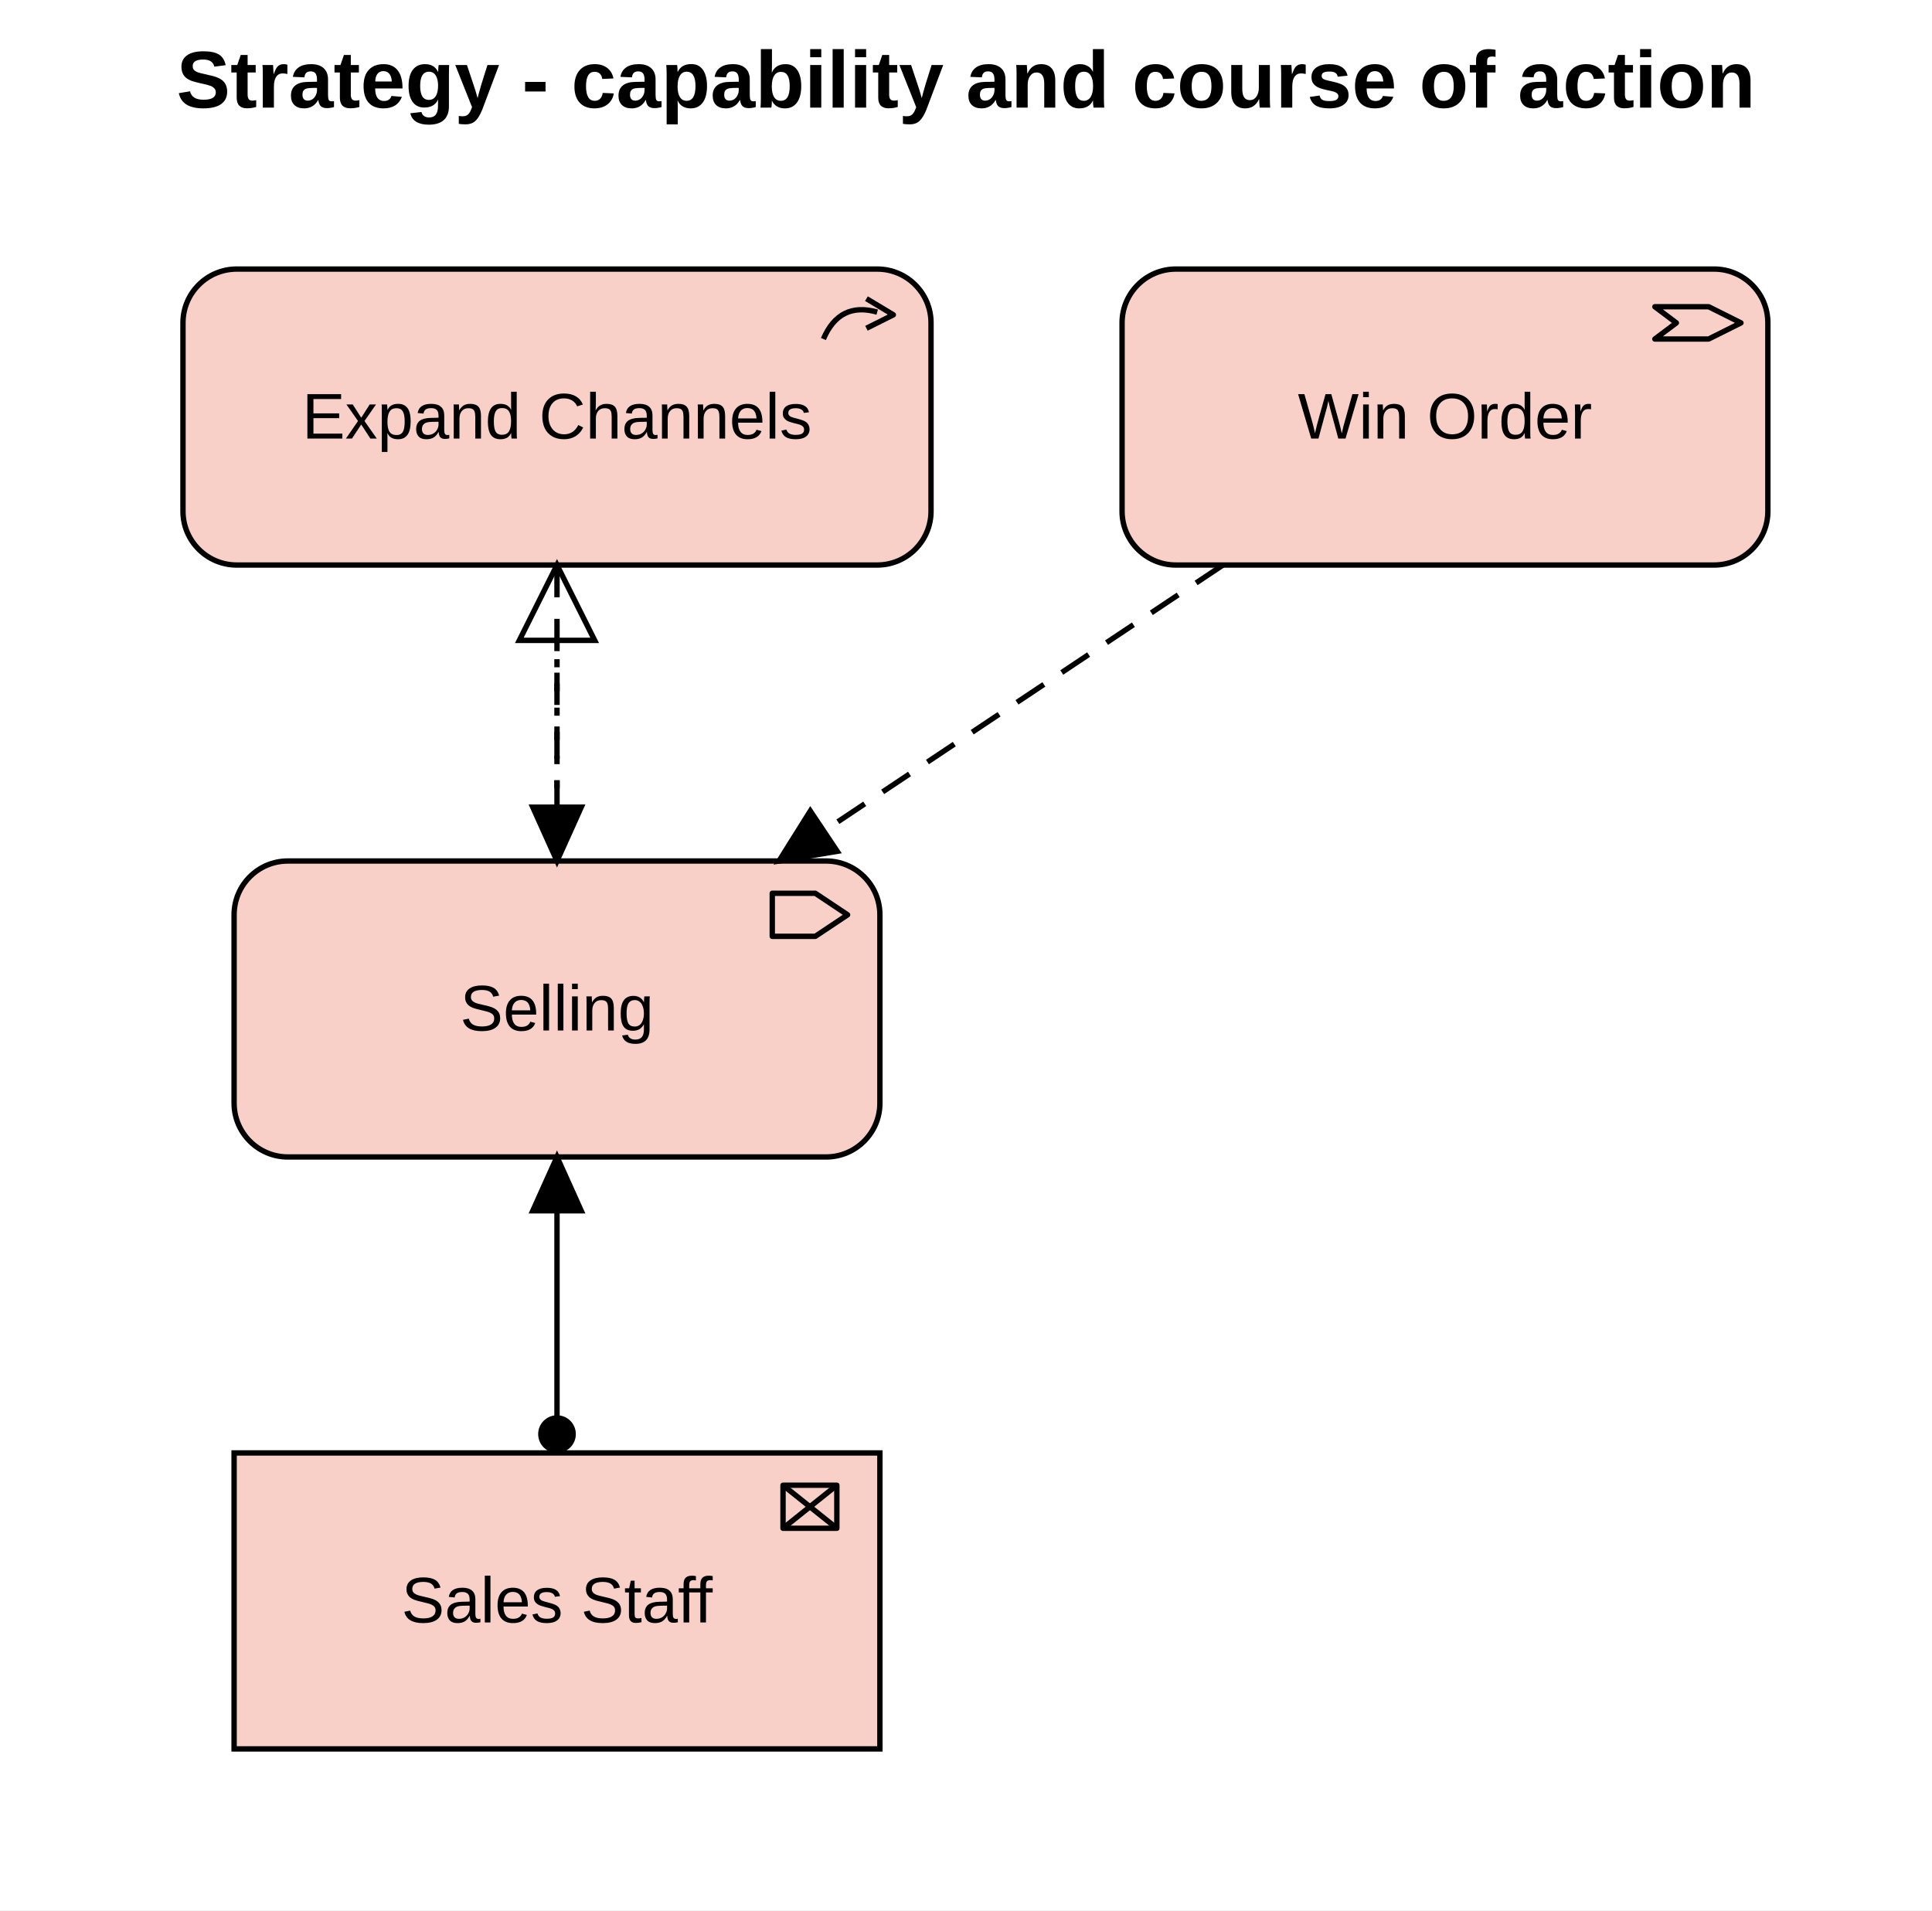
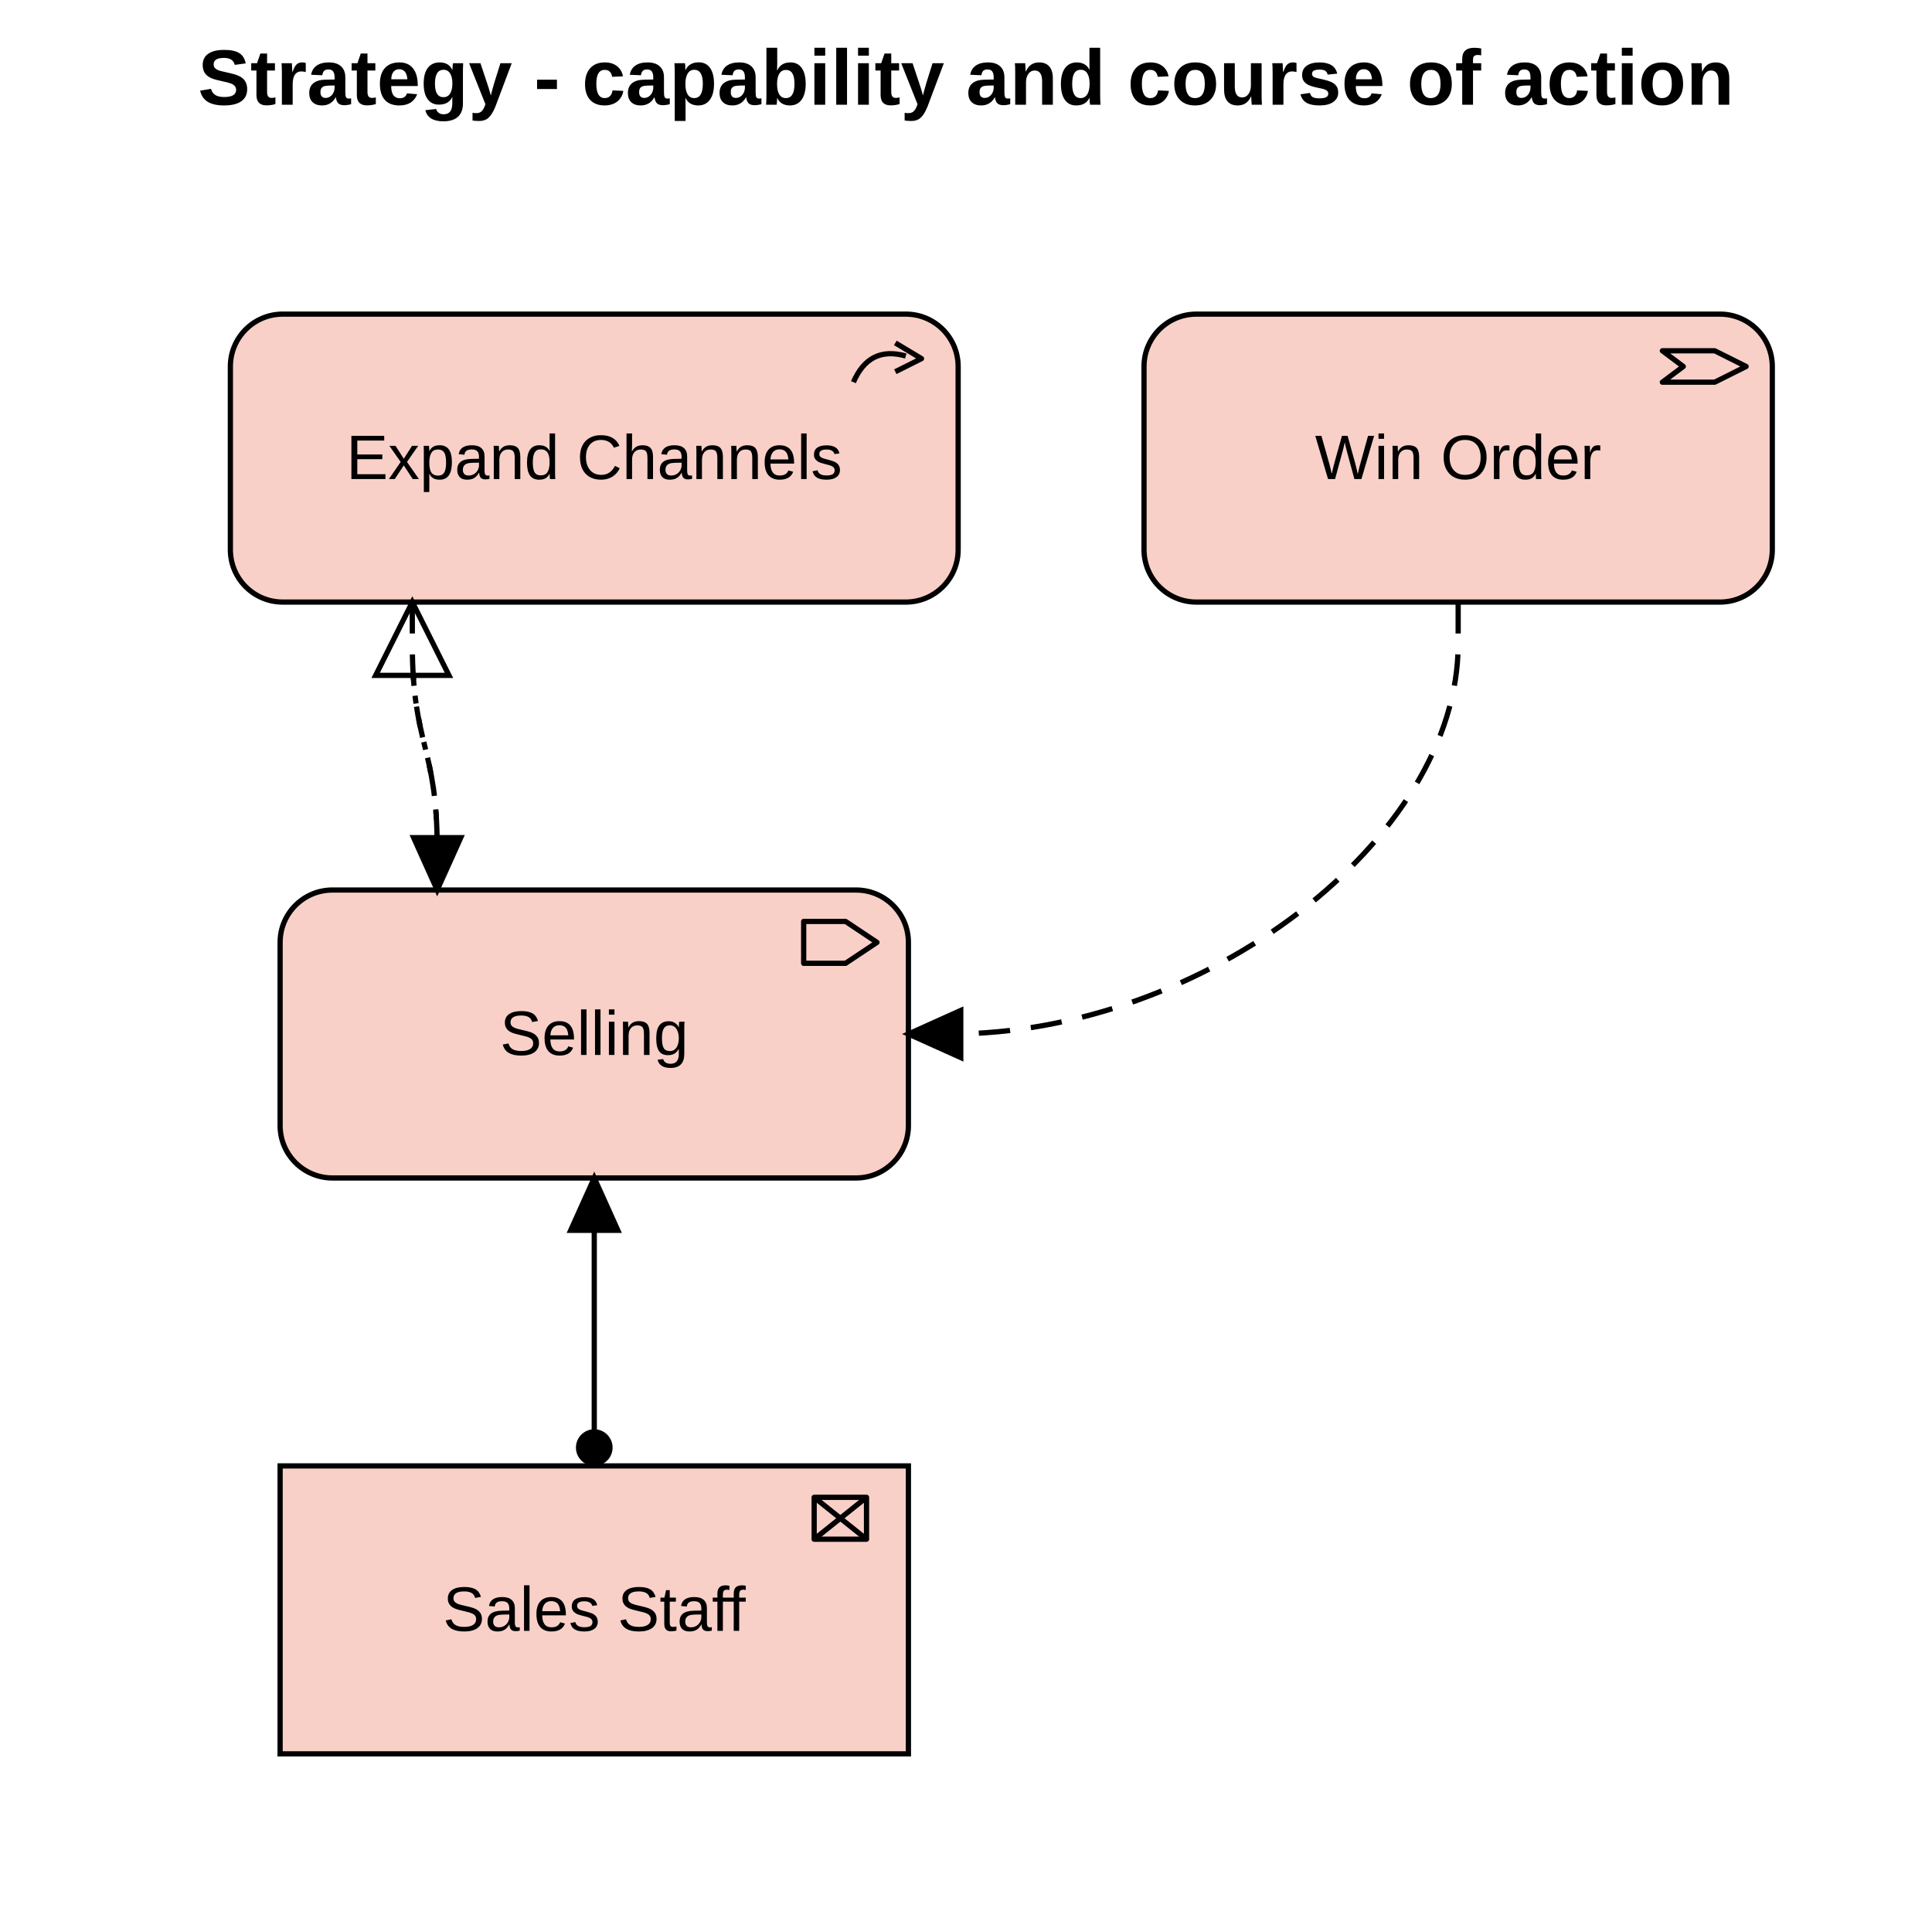
- <svg xmlns="http://www.w3.org/2000/svg" width="359" height="355" viewBox="0 0 359 355" font-family="Arial, Helvetica, sans-serif" font-size="12">
-   <rect x="0" y="0" width="359" height="355" fill="#ffffff" />
-   <text x="179.5" y="20" text-anchor="middle" font-size="15" font-weight="bold">Strategy - capability and course of action</text>
-   <g transform="translate(0,30)">
+ <svg xmlns="http://www.w3.org/2000/svg" width="369" height="365" viewBox="0 0 369 365" font-family="Arial, Helvetica, sans-serif" font-size="12">
+   <rect x="0" y="0" width="369" height="365" fill="#ffffff" />
+   <text x="184.5" y="20" text-anchor="middle" font-size="15" font-weight="bold">Strategy - capability and course of action</text>
+   <g transform="translate(10,40)">
    <g class="element resource" data-id="staff">
      <rect fill="#F8D0C8" stroke="#000000" stroke-width="1" x="43.5" y="240" width="120" height="55" rx="0" ry="0" />
      <g stroke="#000" stroke-width="1" stroke-linejoin="round" fill="none">
        <rect x="145.5" y="246" width="10" height="8" />
        <line x1="145.5" y1="246" x2="155.5" y2="254" />
        <line x1="155.5" y1="246" x2="145.5" y2="254" />
      </g>
      <text x="103.5" y="271.5" text-anchor="middle">Sales Staff</text>
    </g>
    <g class="element capability" data-id="sellingCap">
      <rect fill="#F8D0C8" stroke="#000000" stroke-width="1" x="43.5" y="130" width="120" height="55" rx="10" ry="10" />
      <path stroke="#000" stroke-width="1" stroke-linejoin="round" fill="none" d="M143.5,136 H151.5 L157.5,140 L151.5,144 H143.5 Z" />
      <text x="103.5" y="161.5" text-anchor="middle">Selling</text>
    </g>
    <g class="element value-stream" data-id="winOrder">
      <rect fill="#F8D0C8" stroke="#000000" stroke-width="1" x="208.5" y="20" width="120" height="55" rx="10" ry="10" />
      <path stroke="#000" stroke-width="1" stroke-linejoin="round" fill="none" d="M307.5,27 H317.5 L323.5,30 L317.5,33 H307.5 L311.5,30 Z" />
      <text x="268.5" y="51.5" text-anchor="middle">Win Order</text>
    </g>
    <g class="element course-of-action" data-id="expand">
      <rect fill="#F8D0C8" stroke="#000000" stroke-width="1" x="34" y="20" width="139" height="55" rx="10" ry="10" />
      <g stroke="#000" stroke-width="1" stroke-linejoin="round" fill="none">
        <path d="M153,33 Q156,26 163,28" />
        <path d="M161,25.5 L166,28.5 L161,31" />
      </g>
      <text x="103.5" y="51.5" text-anchor="middle">Expand Channels</text>
    </g>
    <g class="relationship assignment" data-source="staff" data-target="sellingCap">
-       <path d="M103.5,236.5 L103.5,195" fill="none" stroke="#000" stroke-width="1" />
+       <path d="M103.5,240L103.5,232L103.5,185" fill="none" stroke="#000" stroke-width="1" />
      <circle cx="103.5" cy="236.5" r="3.5" fill="#000" />
      <path d="M103.5,185 L108,195 L99,195 Z" fill="#000" stroke="#000" stroke-width="1" />
    </g>
    <g class="relationship realization" data-source="sellingCap" data-target="expand">
-       <path d="M103.5,130 L103.5,89" fill="none" stroke="#000" stroke-width="1" stroke-dasharray="1.5 3" />
-       <path d="M103.5,75 L110.5,89 L96.5,89 Z" fill="#fff" stroke="#000" stroke-width="1" />
+       <path d="M73.5,130L73.5,122C73.5,102.5 68.75,102.5 68.75,83L68.75,75" fill="none" stroke="#000" stroke-width="1" stroke-dasharray="1.5 3" />
+       <path d="M68.75,75 L75.75,89 L61.75,89 Z" fill="#fff" stroke="#000" stroke-width="1" />
    </g>
    <g class="relationship flow" data-source="winOrder" data-target="sellingCap">
-       <path d="M227.25,75 L153.07,124.45" fill="none" stroke="#000" stroke-width="1" stroke-dasharray="6 4" />
-       <path d="M144.75,130 L150.57,120.71 L155.57,128.2 Z" fill="#000" stroke="#000" stroke-width="1" />
+       <path d="M268.5,75L268.5,83C268.5,120.25 220,157.5 171.5,157.5L163.5,157.5" fill="none" stroke="#000" stroke-width="1" stroke-dasharray="6 4" />
+       <path d="M163.5,157.5 L173.5,153 L173.5,162 Z" fill="#000" stroke="#000" stroke-width="1" />
    </g>
    <g class="relationship flow" data-source="expand" data-target="sellingCap">
-       <path d="M103.5,75 L103.5,120" fill="none" stroke="#000" stroke-width="1" stroke-dasharray="6 4" />
-       <path d="M103.5,130 L99,120 L108,120 Z" fill="#000" stroke="#000" stroke-width="1" />
+       <path d="M68.75,75L68.75,83C68.75,102.5 73.5,102.5 73.5,122L73.5,130" fill="none" stroke="#000" stroke-width="1" stroke-dasharray="6 4" />
+       <path d="M73.5,130 L69,120 L78,120 Z" fill="#000" stroke="#000" stroke-width="1" />
    </g>
  </g>
</svg>
